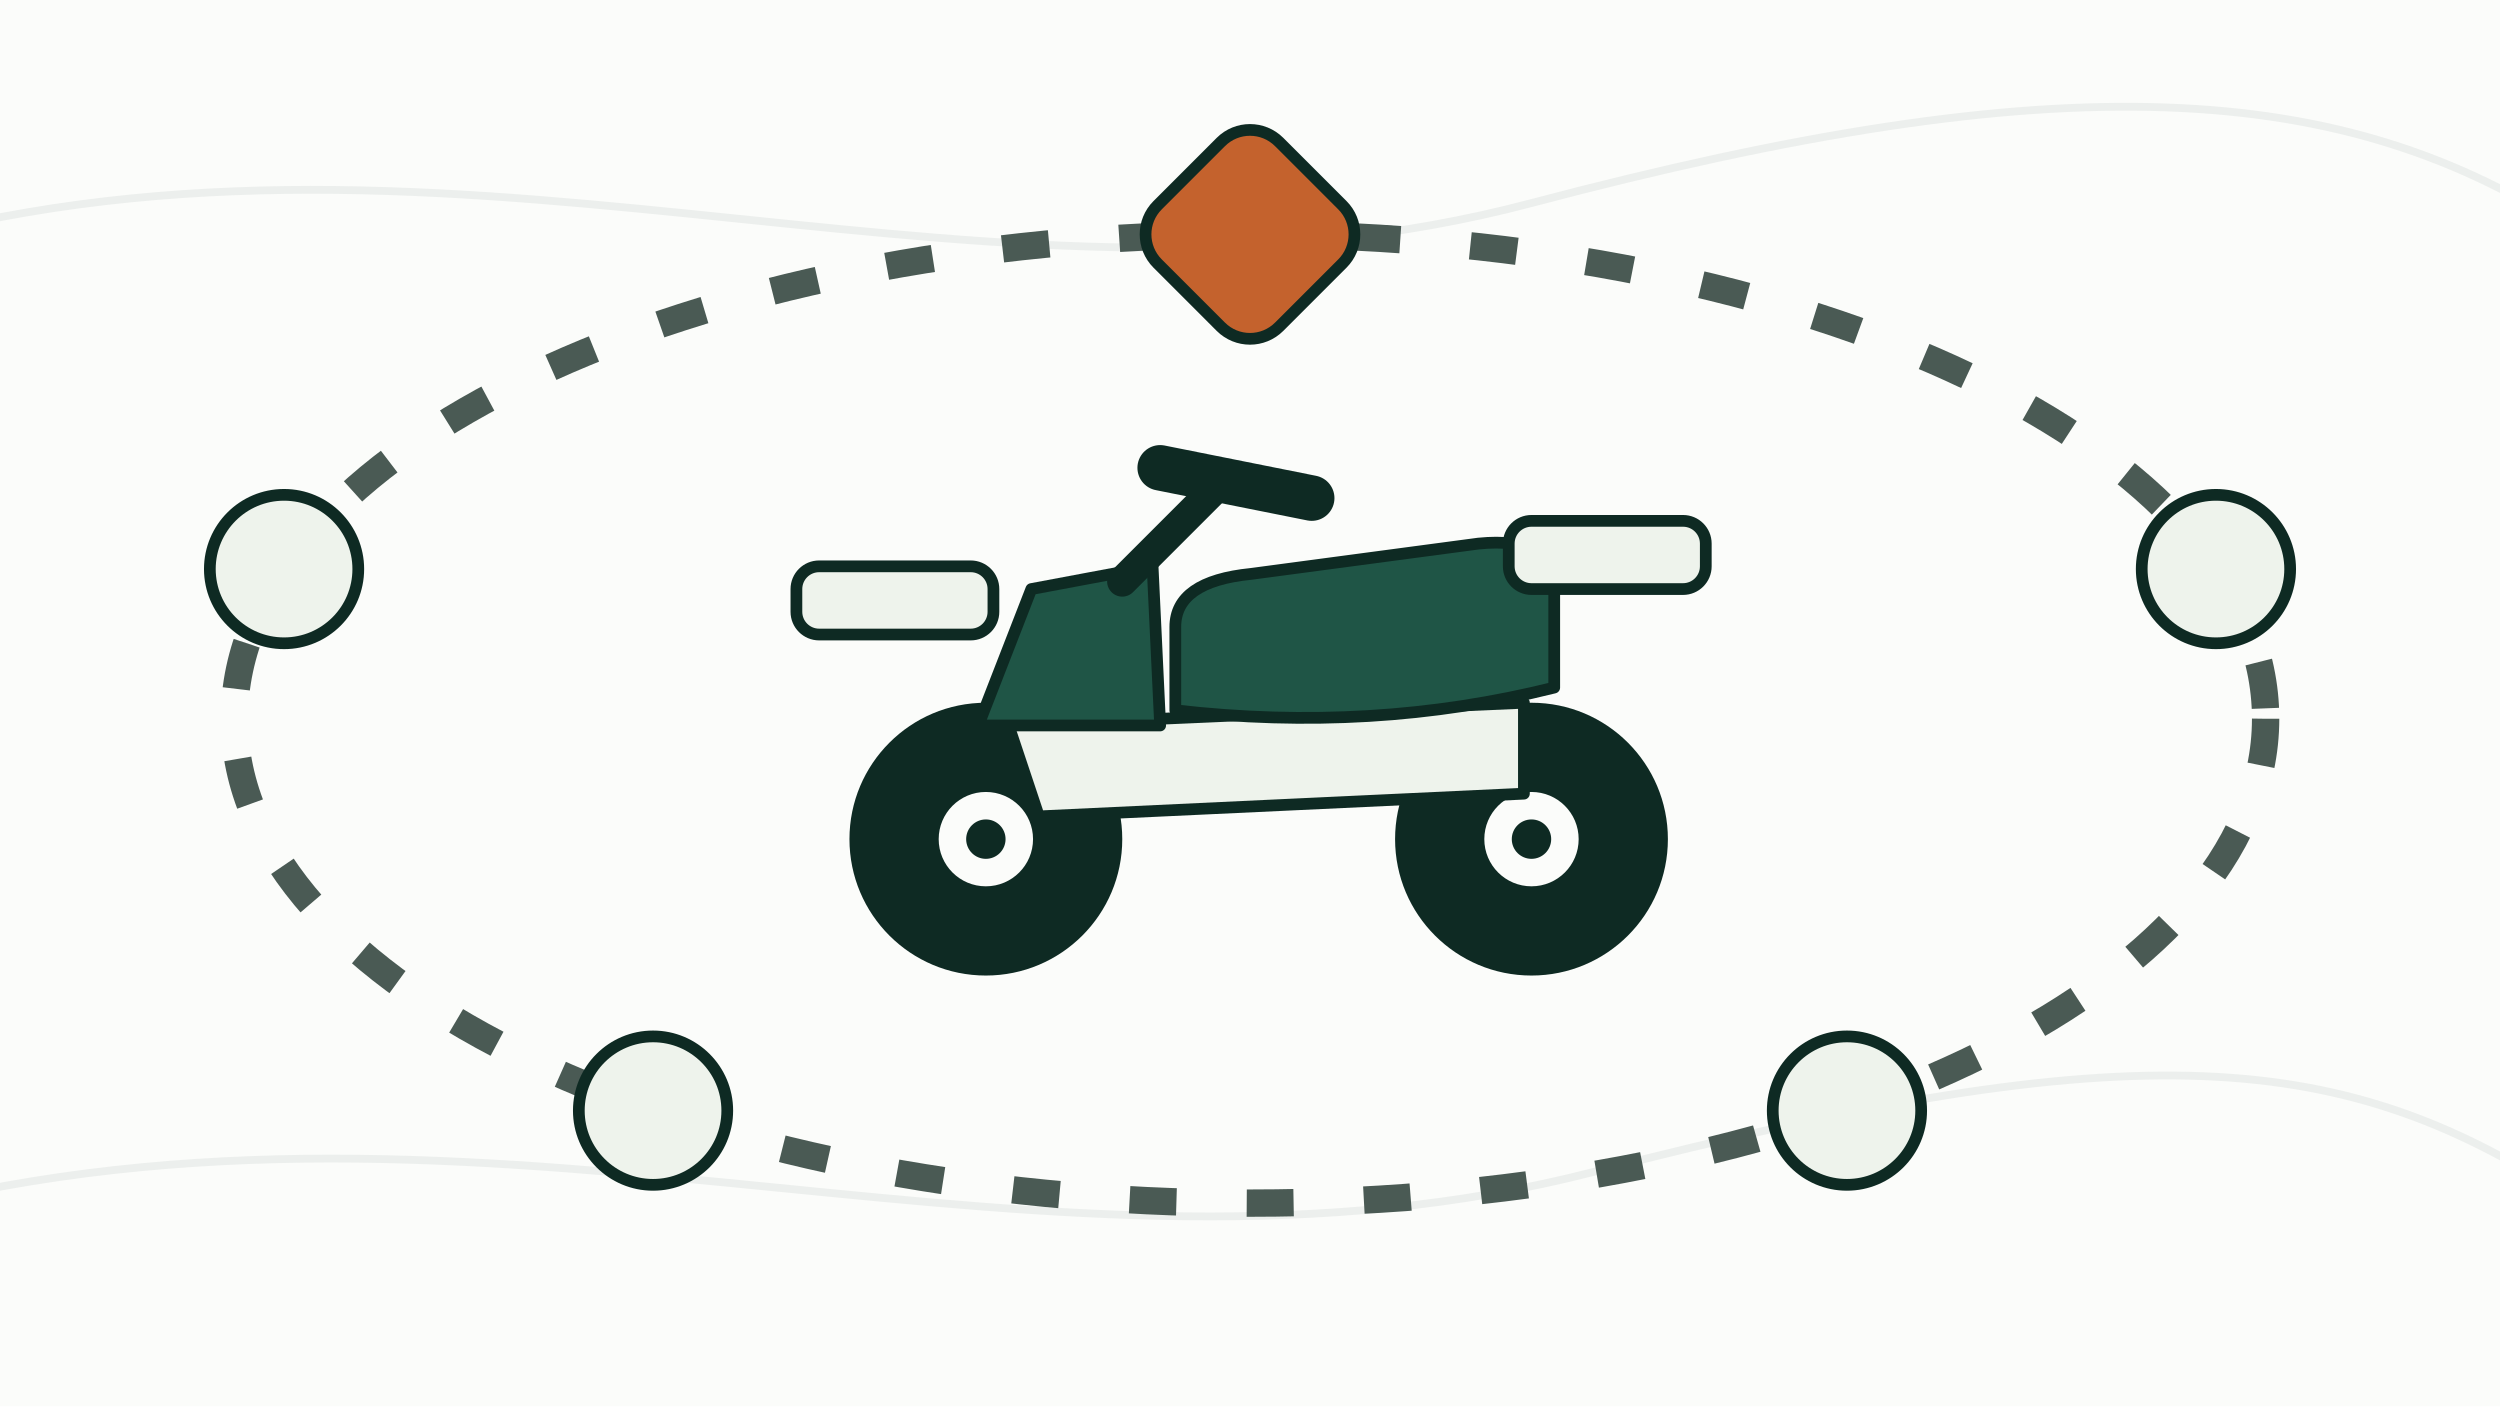
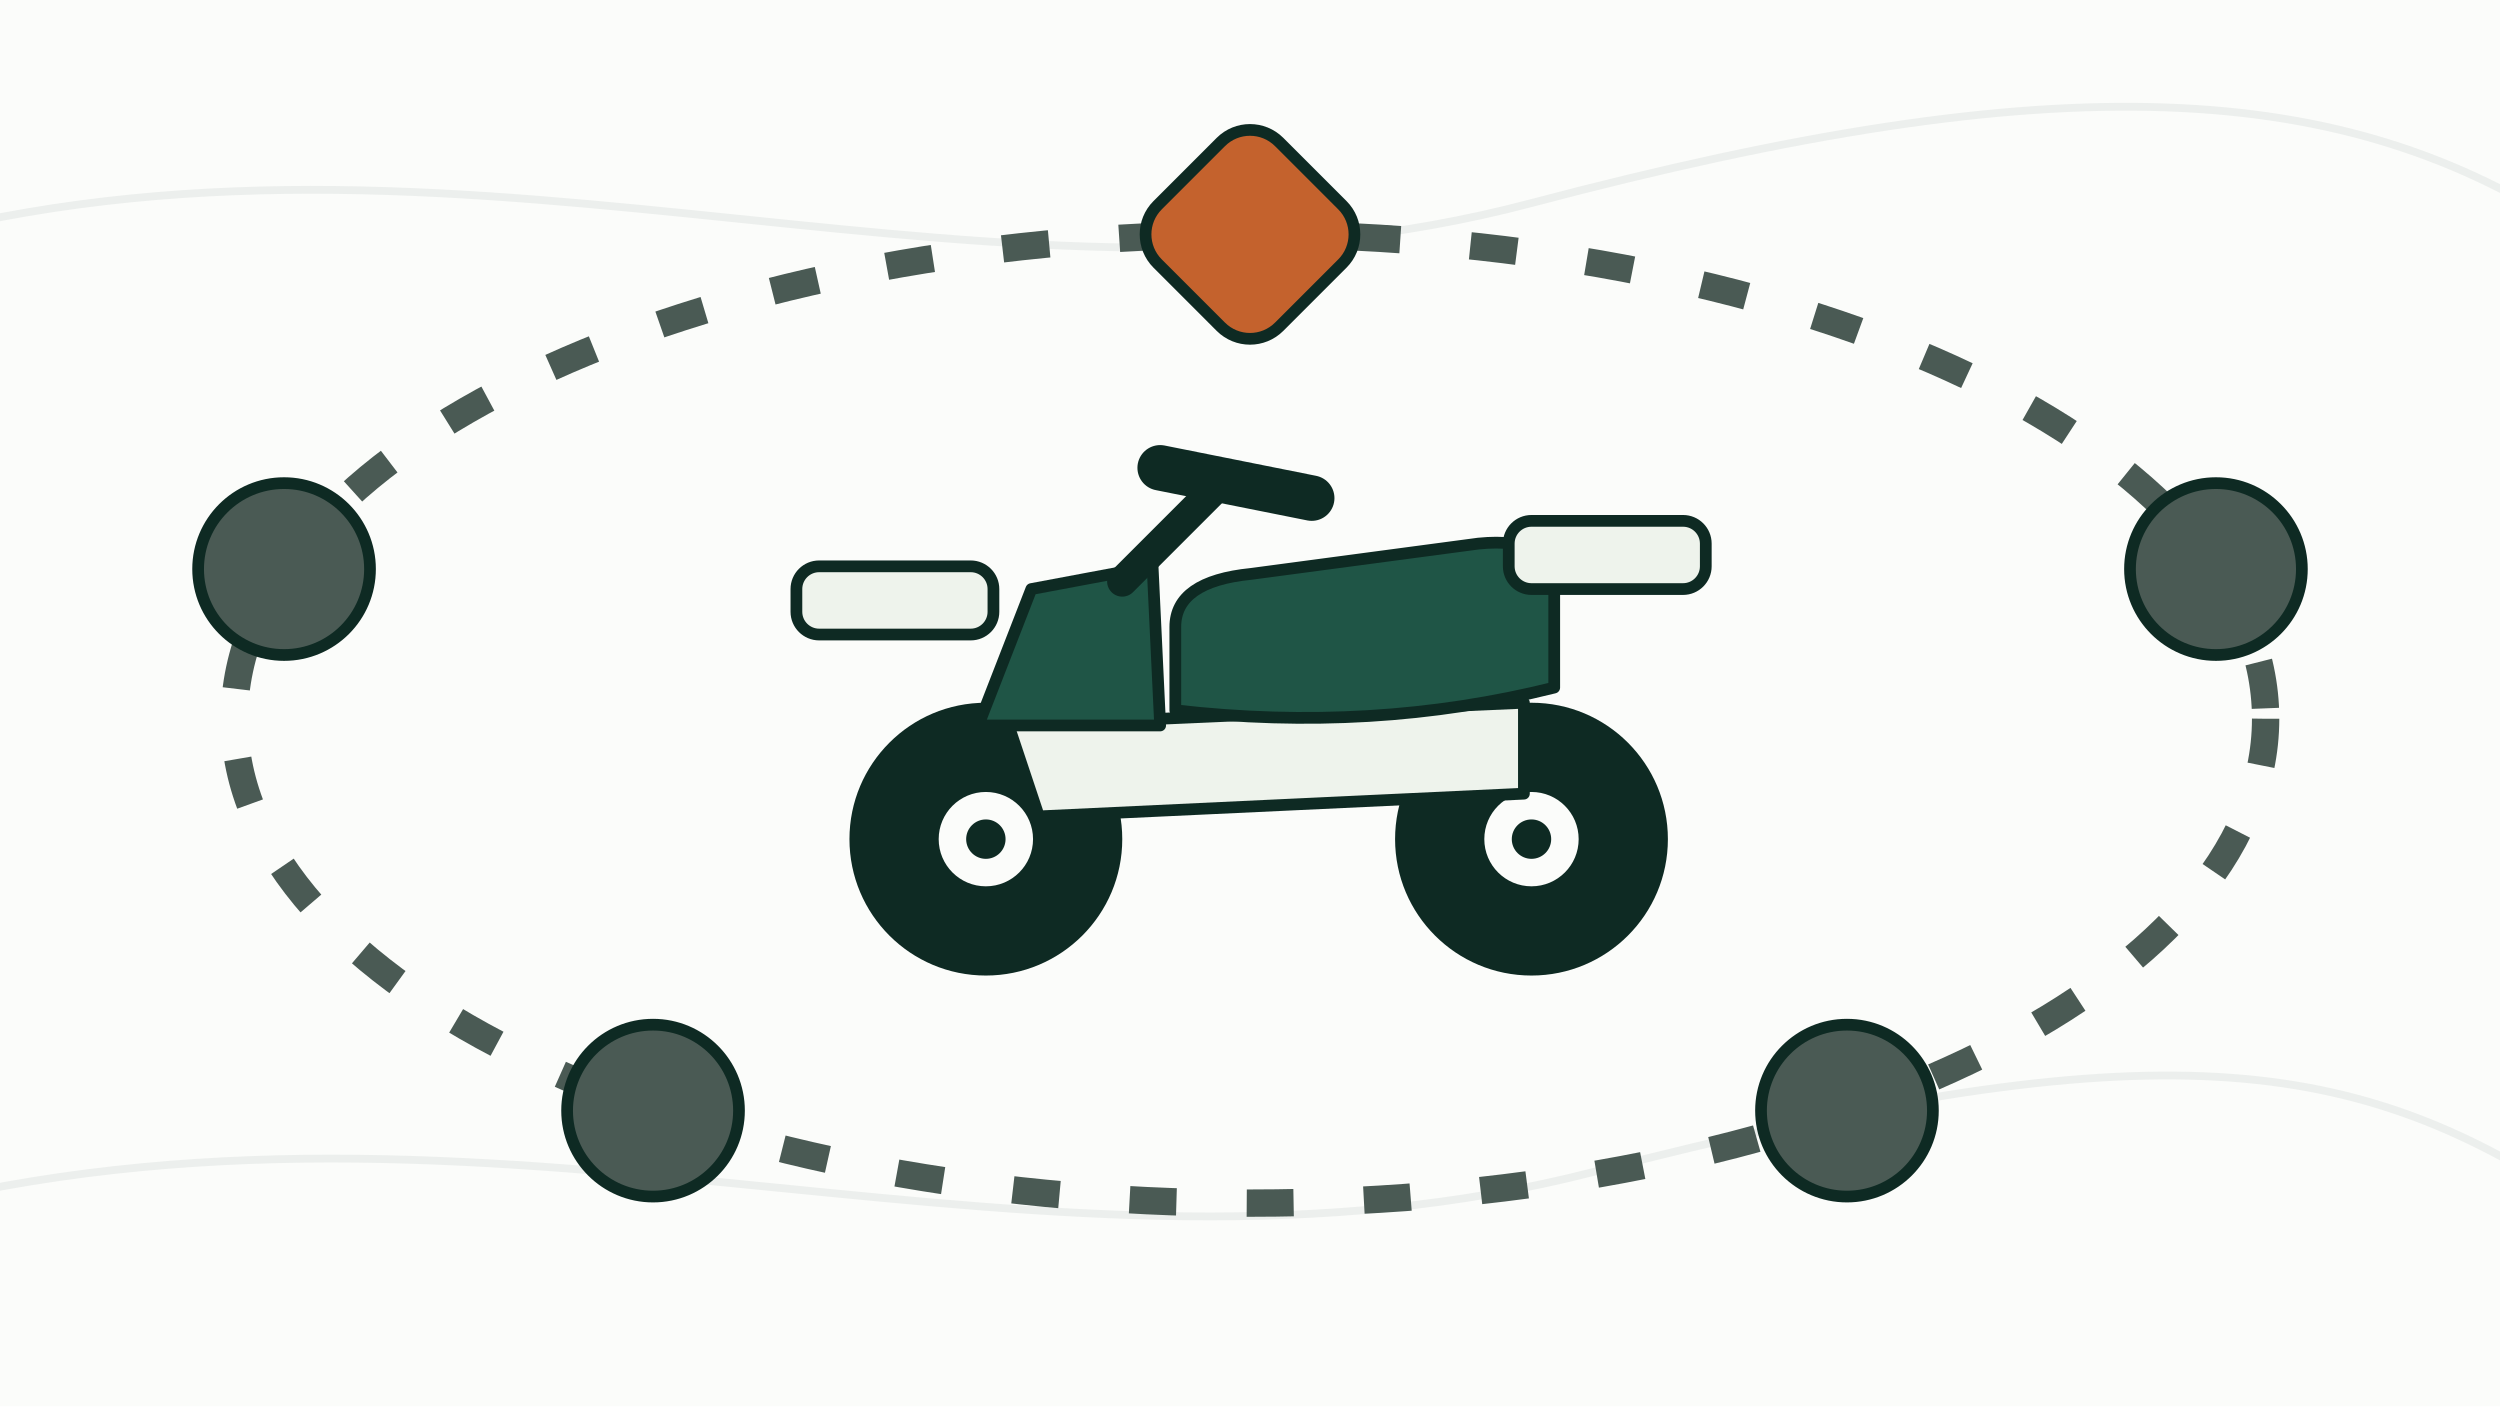
<svg xmlns="http://www.w3.org/2000/svg" viewBox="0 0 320 180" role="img">
  <rect width="320" height="180" fill="#FBFCFA" />
  <g fill="none" stroke="#0E2A23" stroke-opacity="0.06" stroke-width="1">
    <path d="M-10 30 C 62 12, 128 44, 196 26 S 300 10, 330 30" />
    <path d="M-10 154 C 66 136, 134 168, 204 150 S 300 134, 330 154" />
  </g>
  <ellipse cx="160" cy="92" rx="130" ry="62" fill="none" stroke="#4A5A54" stroke-width="3.5" stroke-dasharray="6 9" />
  <g transform="translate(100 56) scale(0.97)">
    <circle cx="99" cy="53" r="18" fill="#0E2A23" />
    <circle cx="99" cy="53" r="7" fill="#FBFCFA" stroke="#0E2A23" stroke-width="1.55" />
    <circle cx="99" cy="53" r="2.6" fill="#0E2A23" />
    <circle cx="27" cy="53" r="18" fill="#0E2A23" />
    <circle cx="27" cy="53" r="7" fill="#FBFCFA" stroke="#0E2A23" stroke-width="1.55" />
    <circle cx="27" cy="53" r="2.6" fill="#0E2A23" />
    <path d="M30 38 L98 35 L98 47 L34 50 Z" fill="#EEF3EC" stroke="#0E2A23" stroke-width="1.55" stroke-linejoin="round" />
    <path d="M26 38 L33 20 L49 17 L50 38 Z" fill="#1F5546" stroke="#0E2A23" stroke-width="1.55" stroke-linejoin="round" />
    <path d="M52 36 L52 25 Q52 19 62 18 L92 14 Q102 13 102 20 L102 33 Q78 39 52 36 Z" fill="#1F5546" stroke="#0E2A23" stroke-width="1.55" stroke-linejoin="round" />
    <rect x="2" y="17" width="26" height="9" rx="3" fill="#EEF3EC" stroke="#0E2A23" stroke-width="1.55" />
    <rect x="96" y="11" width="26" height="9" rx="3" fill="#EEF3EC" stroke="#0E2A23" stroke-width="1.55" />
    <path d="M45 19 L57 7" stroke="#0E2A23" stroke-width="4" stroke-linecap="round" />
    <path d="M50 4 L70 8" stroke="#0E2A23" stroke-width="6" stroke-linecap="round" />
  </g>
-   <circle cx="283.64" cy="72.84" r="9.5" fill="#EEF3EC" stroke="#0E2A23" stroke-width="1.5" />
-   <circle cx="236.41" cy="142.16" r="9.5" fill="#EEF3EC" stroke="#0E2A23" stroke-width="1.5" />
-   <circle cx="83.59" cy="142.16" r="9.5" fill="#EEF3EC" stroke="#0E2A23" stroke-width="1.5" />
-   <circle cx="36.36" cy="72.84" r="9.5" fill="#EEF3EC" stroke="#0E2A23" stroke-width="1.5" />
+   <circle cx="283.64" cy="72.84" r="11" fill="#4A5A54" stroke="#0E2A23" stroke-width="1.5" />
+   <circle cx="236.41" cy="142.16" r="11" fill="#4A5A54" stroke="#0E2A23" stroke-width="1.5" />
+   <circle cx="83.59" cy="142.16" r="11" fill="#4A5A54" stroke="#0E2A23" stroke-width="1.5" />
+   <circle cx="36.36" cy="72.84" r="11" fill="#4A5A54" stroke="#0E2A23" stroke-width="1.5" />
  <rect x="-11" y="-11" width="22" height="22" rx="5.28" transform="translate(160 30) rotate(45)" fill="#C4622D" stroke="#0E2A23" stroke-width="1.5" />
</svg>
